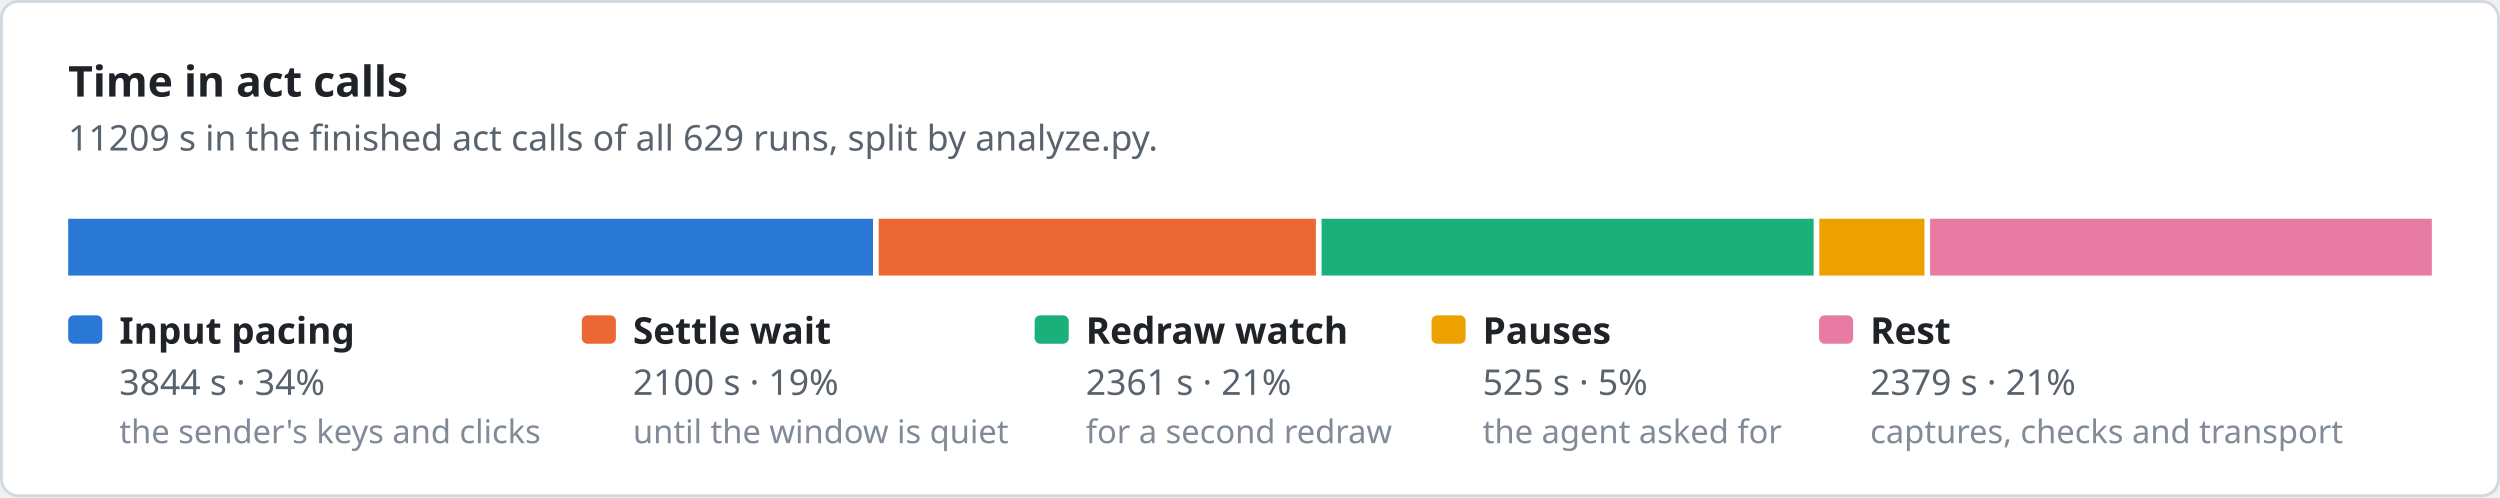
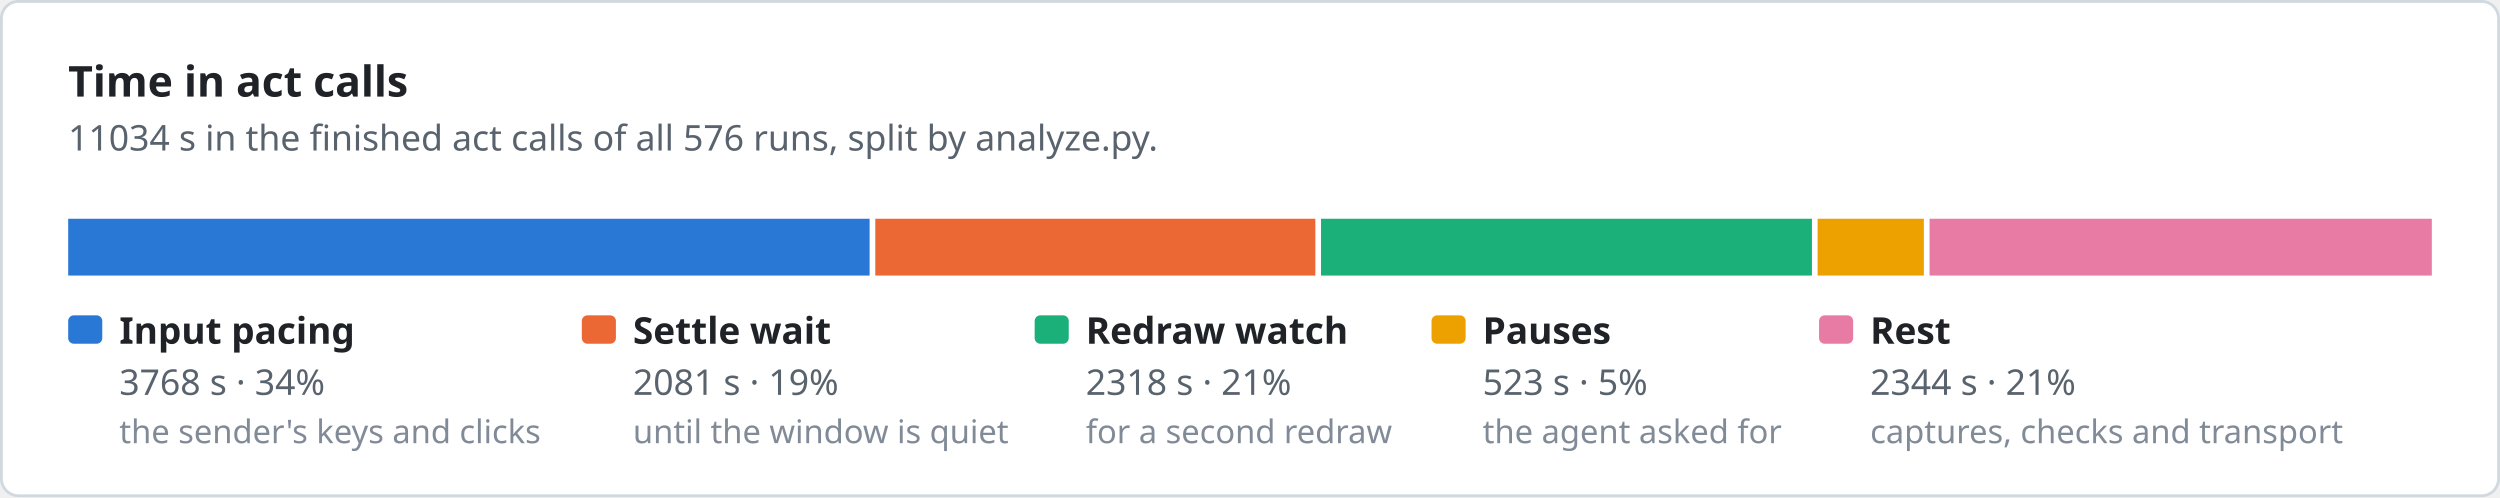
- <svg xmlns="http://www.w3.org/2000/svg" width="880" height="175" viewBox="0 0 880 175" role="img" aria-label="Time in finished act calls: Input pacing 3844 s, Settle wait 2100 s, Redraw watch 2361 s, Pauses 525 s, Rest 2379 s">
+ <svg xmlns="http://www.w3.org/2000/svg" width="880" height="175" viewBox="0 0 880 175" role="img" aria-label="Time in finished act calls: Input pacing 3768 s, Settle wait 2081 s, Redraw watch 2318 s, Pauses 523 s, Rest 2344 s">
  <style>text{font-family:-apple-system, BlinkMacSystemFont, "Segoe UI", "Noto Sans", Helvetica, Arial, sans-serif;font-variant-numeric:tabular-nums}.t{fill:#1f2328}.t2{fill:#59636e}.m{fill:#818b98}.bg{fill:#ffffff;stroke:#d1d9e0}.grid{stroke:#eff2f5;stroke-width:1}.axis{stroke:#d1d9e0;stroke-width:1}.tools{fill:#2a78d6}.out{fill:#c8d1da}.dot{fill:#424a53;stroke:#ffffff;stroke-width:1.5}.miss{fill:#ffffff;stroke:#d1242f;stroke-width:1.75}.pass{fill:#1a7f37}.fail{fill:#ffffff;stroke:#d1242f;stroke-width:1.75}.cut{stroke:#ffffff;stroke-width:2}.s0{fill:#2a78d6}.s1{fill:#eb6834}.s2{fill:#1baf7a}.s3{fill:#eda100}.s4{fill:#e87ba4}.s5{fill:#008300}.s6{fill:#6250d6}.s7{fill:#e34948}</style>
  <rect x="0.5" y="0.5" width="879" height="174" rx="6" class="bg" />
  <text x="24" y="34" class="t" font-size="15" font-weight="600">Time in act calls</text>
-   <text x="24" y="53" class="t2" font-size="12.5">11209 s in the finished act calls of all 629 runs, split by analyze.py.</text>
-   <rect x="24" y="77" width="283.3" height="20" class="s0" />
-   <rect x="309.3" y="77" width="153.9" height="20" class="s1" />
-   <rect x="465.2" y="77" width="173.2" height="20" class="s2" />
-   <rect x="640.4" y="77" width="37" height="20" class="s3" />
-   <rect x="679.4" y="77" width="176.6" height="20" class="s4" />
+   <text x="24" y="53" class="t2" font-size="12.5">11034 s in the finished act calls of all 576 runs, split by analyze.py.</text>
+   <rect x="24" y="77" width="282.1" height="20" class="s0" />
+   <rect x="308.1" y="77" width="154.9" height="20" class="s1" />
+   <rect x="465" y="77" width="172.8" height="20" class="s2" />
+   <rect x="639.8" y="77" width="37.4" height="20" class="s3" />
+   <rect x="679.2" y="77" width="176.8" height="20" class="s4" />
  <rect x="24" y="111" width="12" height="10" class="s0" rx="2" />
  <text x="42" y="121" class="t" font-size="13" font-weight="600">Input pacing</text>
-   <text x="42" y="139" class="t2" font-size="12.5">3844 s · 34%</text>
+   <text x="42" y="139" class="t2" font-size="12.5">3768 s · 34%</text>
  <text x="42" y="156" class="m" font-size="11.5">the sender's keys and clicks</text>
  <rect x="204.8" y="111" width="12" height="10" class="s1" rx="2" />
  <text x="222.8" y="121" class="t" font-size="13" font-weight="600">Settle wait</text>
-   <text x="222.8" y="139" class="t2" font-size="12.5">2100 s · 19%</text>
+   <text x="222.8" y="139" class="t2" font-size="12.5">2081 s · 19%</text>
  <text x="222.8" y="156" class="m" font-size="11.5">until the window is quiet</text>
  <rect x="364.2" y="111" width="12" height="10" class="s2" rx="2" />
  <text x="382.2" y="121" class="t" font-size="13" font-weight="600">Redraw watch</text>
-   <text x="382.2" y="139" class="t2" font-size="12.5">2361 s · 21%</text>
+   <text x="382.2" y="139" class="t2" font-size="12.5">2318 s · 21%</text>
  <text x="382.2" y="156" class="m" font-size="11.5">for a second redraw</text>
  <rect x="503.9" y="111" width="12" height="10" class="s3" rx="2" />
  <text x="521.9" y="121" class="t" font-size="13" font-weight="600">Pauses</text>
-   <text x="521.9" y="139" class="t2" font-size="12.5">525 s · 5%</text>
+   <text x="521.9" y="139" class="t2" font-size="12.5">523 s · 5%</text>
  <text x="521.9" y="156" class="m" font-size="11.5">the agent asked for</text>
  <rect x="640.3" y="111" width="12" height="10" class="s4" rx="2" />
  <text x="658.3" y="121" class="t" font-size="13" font-weight="600">Rest</text>
-   <text x="658.3" y="139" class="t2" font-size="12.5">2379 s · 21%</text>
+   <text x="658.3" y="139" class="t2" font-size="12.5">2344 s · 21%</text>
  <text x="658.3" y="156" class="m" font-size="11.5">captures, checks and transport</text>
</svg>
